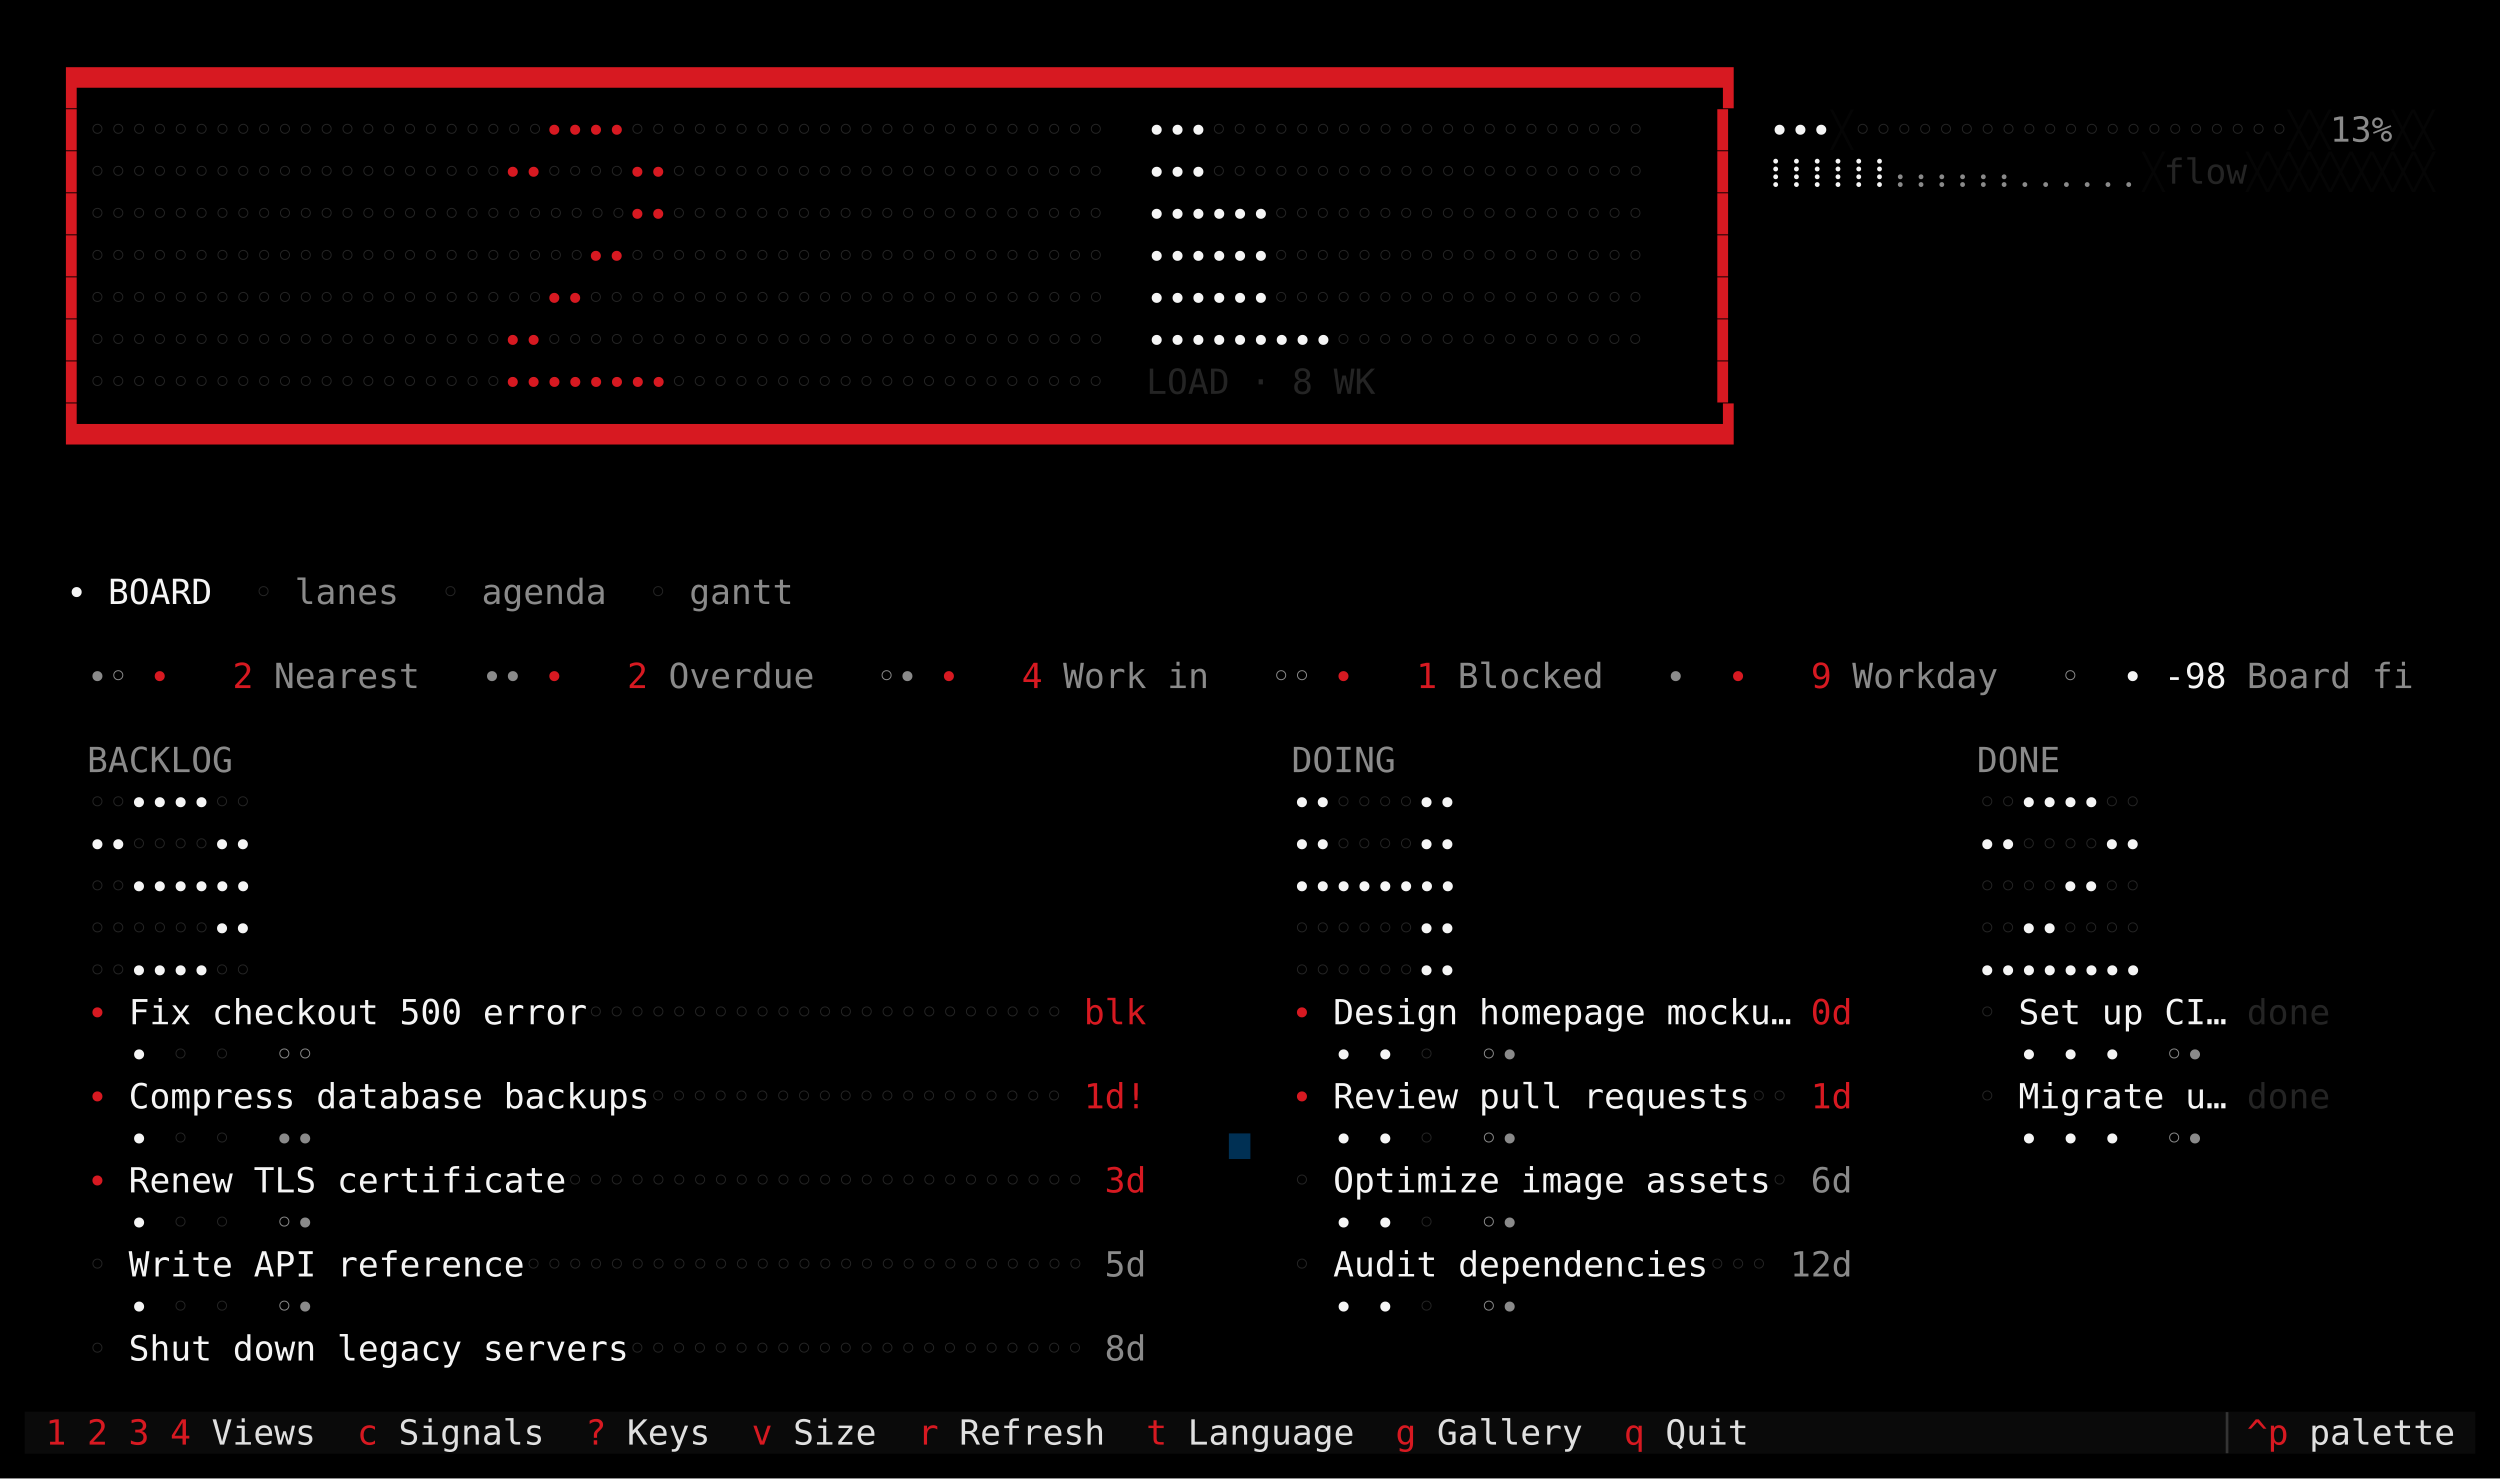
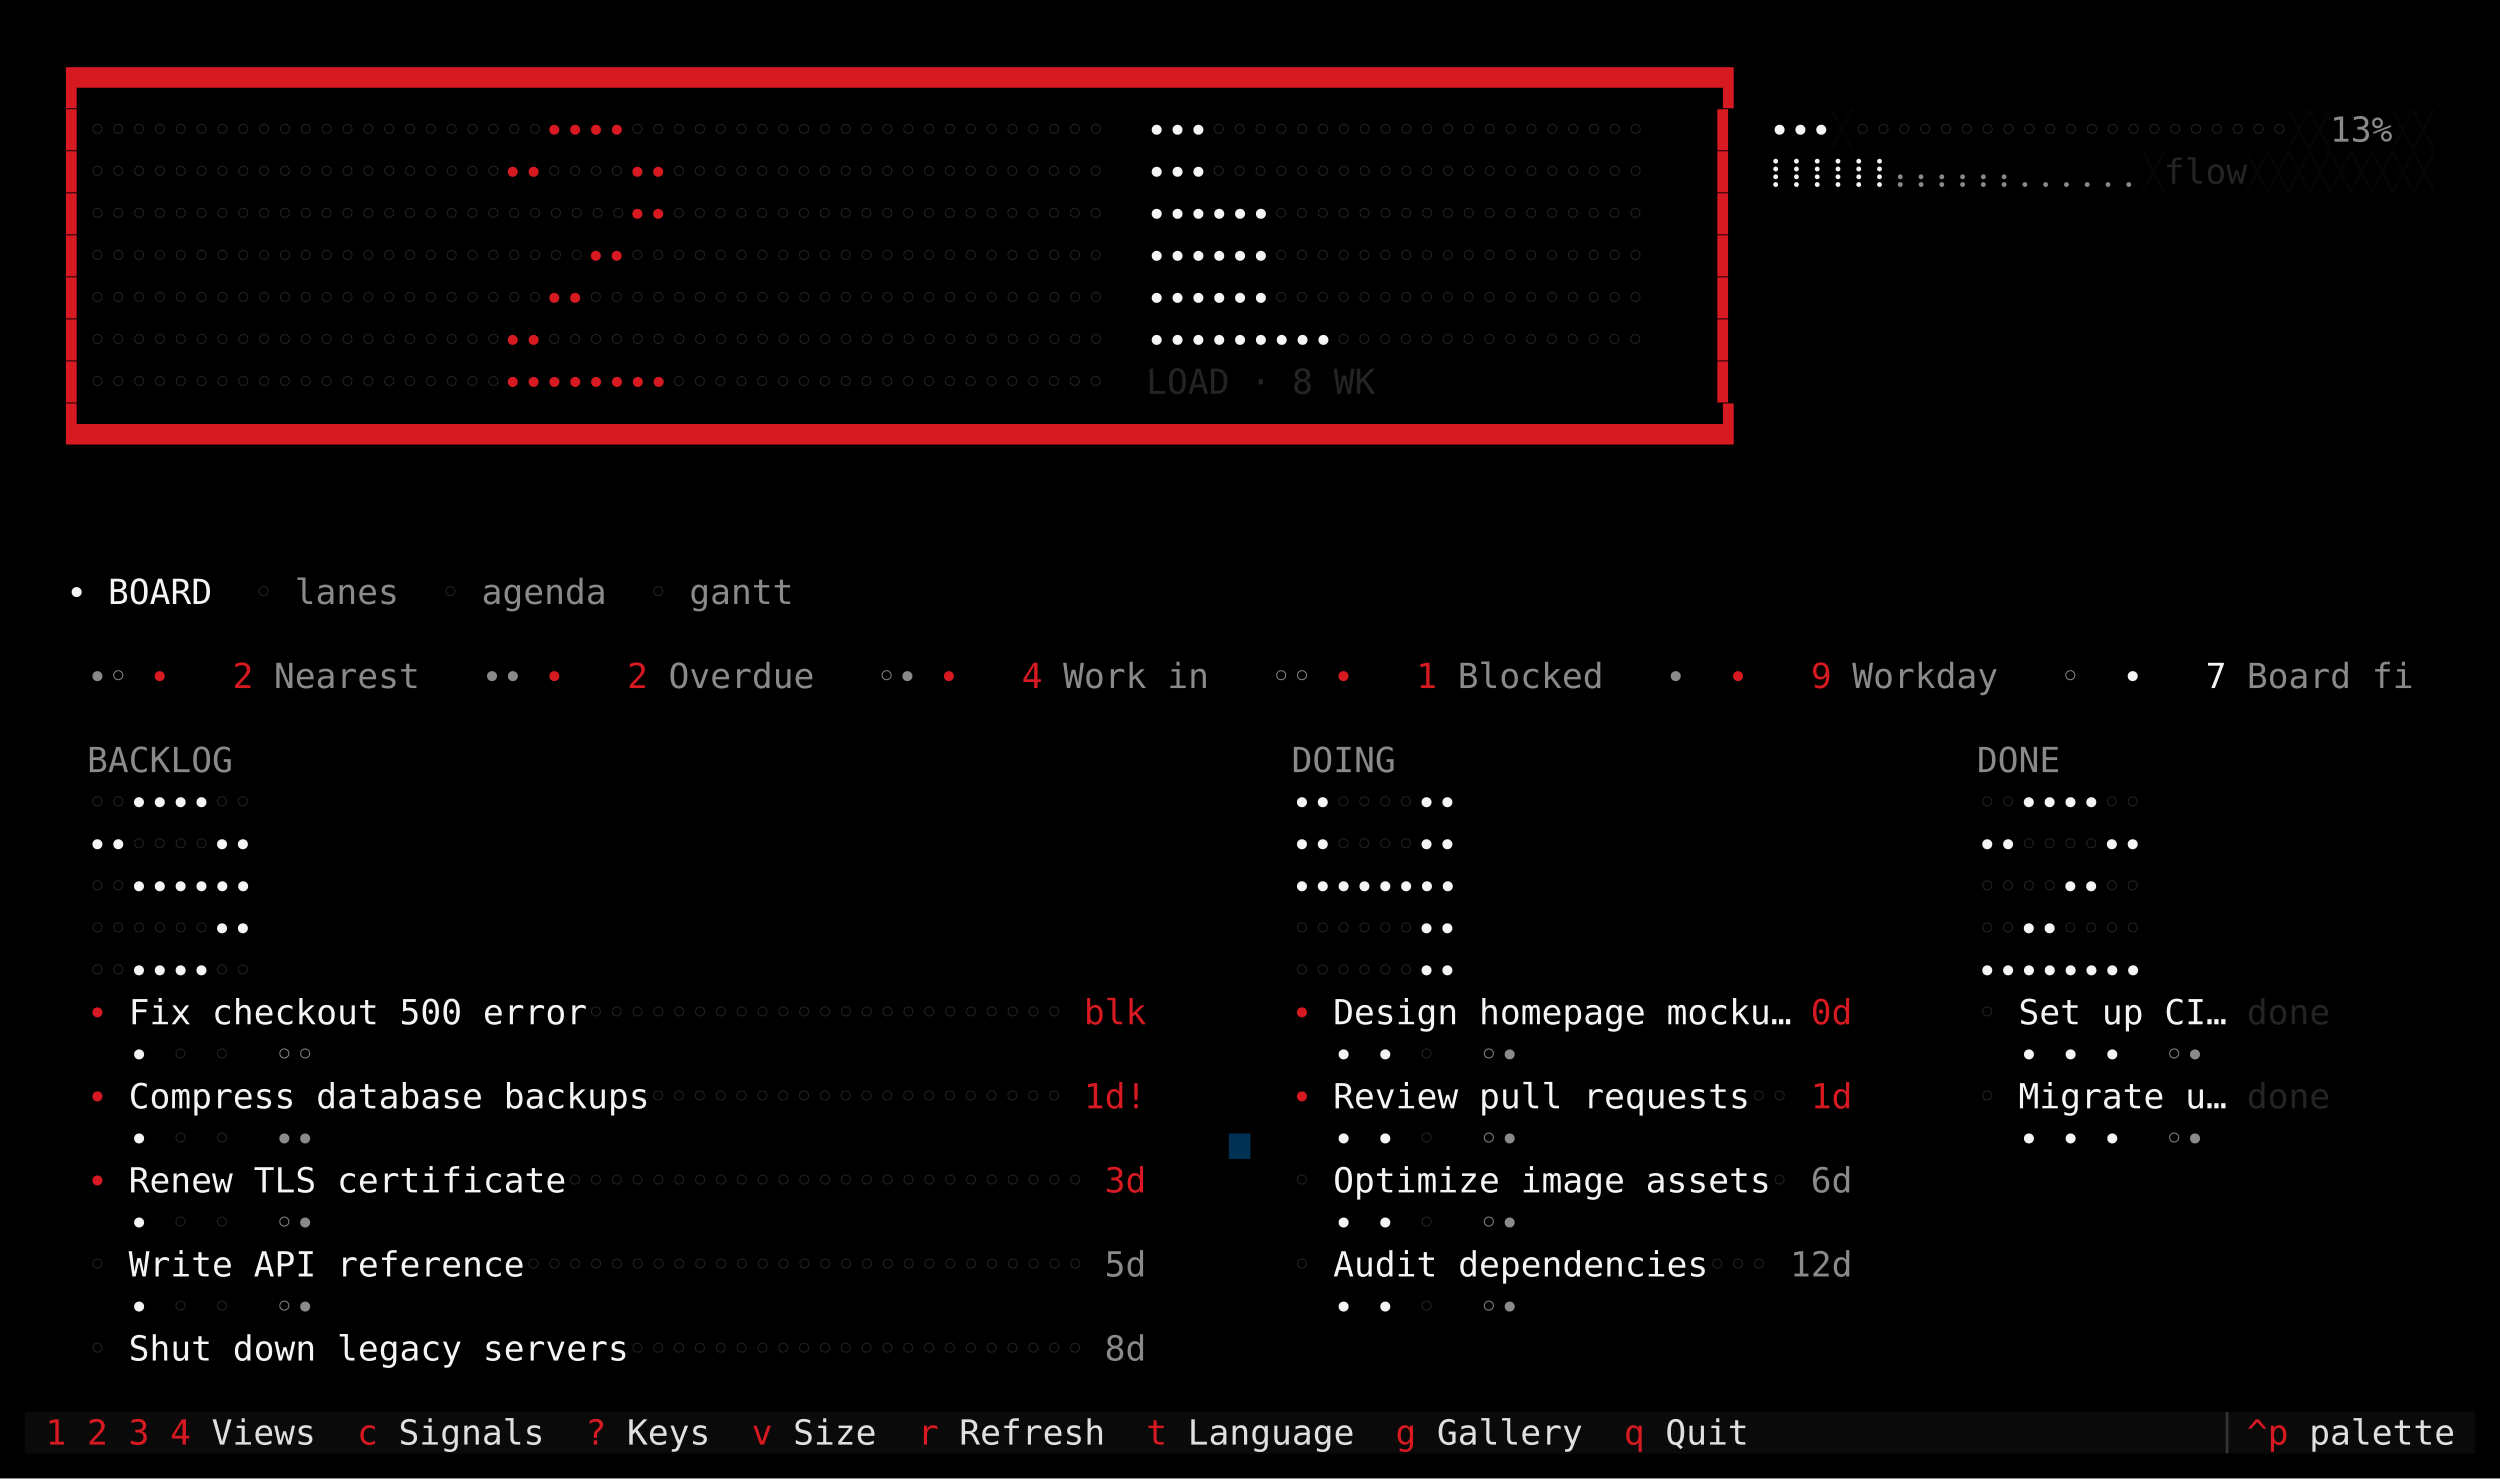
<svg xmlns="http://www.w3.org/2000/svg" viewBox="0 0 1011.2 598.0" role="img" aria-label="taskboard · naught · board">
  <rect width="1011.2" height="598.0" fill="#000000" />
  <g font-family="ui-monospace,SFMono-Regular,'DejaVu Sans Mono','Cascadia Mono',Menlo,Consolas,'Liberation Mono',monospace" font-size="14.0" xml:space="preserve" style="white-space:pre;font-variant-ligatures:none">
    <text x="26.8" y="40.3" fill="#d71921">▛▀▀▀▀▀▀▀▀▀▀▀▀▀▀▀▀▀▀▀▀▀▀▀▀▀▀▀▀▀▀▀▀▀▀▀▀▀▀▀▀▀▀▀▀▀▀▀▀▀▀▀▀▀▀▀▀▀▀▀▀▀▀▀▀▀▀▀▀▀▀▀▀▀▀▀▀▀▀▜</text>
    <text x="26.8" y="57.3" fill="#d71921">▌</text>
    <text x="35.2" y="57.3" fill="#242424">◦◦◦◦◦◦◦◦◦◦◦◦◦◦◦◦◦◦◦◦◦◦</text>
    <text x="220.0" y="57.3" fill="#d71921">∙∙∙∙</text>
    <text x="253.6" y="57.3" fill="#242424">◦◦◦◦◦◦◦◦◦◦◦◦◦◦◦◦◦◦◦◦◦◦◦</text>
    <text x="446.8" y="57.3" fill="#f5f5f5">  ∙∙∙</text>
    <text x="488.8" y="57.3" fill="#242424">◦◦◦◦◦◦◦◦◦◦◦◦◦◦◦◦◦◦◦◦◦</text>
    <text x="690.4" y="57.3" fill="#d71921">▐</text>
    <text x="715.6" y="57.3" fill="#f5f5f5">∙∙∙</text>
    <text x="740.8" y="57.3" fill="#050505">╳</text>
    <text x="749.2" y="57.3" fill="#242424">◦◦◦◦◦◦◦◦◦◦◦◦◦◦◦◦◦◦◦◦◦</text>
    <text x="925.6" y="57.3" fill="#050505">╳╳</text>
    <text x="942.4" y="57.3" fill="#8a8a8a">13%</text>
    <text x="967.6" y="57.3" fill="#050505">╳╳</text>
    <text x="26.8" y="74.3" fill="#d71921">▌</text>
    <text x="35.2" y="74.3" fill="#242424">◦◦◦◦◦◦◦◦◦◦◦◦◦◦◦◦◦◦◦◦</text>
    <text x="203.2" y="74.3" fill="#d71921">∙∙</text>
    <text x="220.0" y="74.3" fill="#242424">◦◦◦◦</text>
    <text x="253.6" y="74.3" fill="#d71921">∙∙</text>
    <text x="270.4" y="74.3" fill="#242424">◦◦◦◦◦◦◦◦◦◦◦◦◦◦◦◦◦◦◦◦◦</text>
    <text x="446.8" y="74.3" fill="#f5f5f5">  ∙∙∙</text>
    <text x="488.8" y="74.3" fill="#242424">◦◦◦◦◦◦◦◦◦◦◦◦◦◦◦◦◦◦◦◦◦</text>
    <text x="690.4" y="74.3" fill="#d71921">▐</text>
    <text x="715.6" y="74.3" fill="#f5f5f5">⡇⡇⡇⡇⡇⡇</text>
    <text x="766.0" y="74.3" fill="#8a8a8a">⡄⡄⡄⡄⡄⡄⡀⡀⡀⡀⡀⡀</text>
    <text x="866.8" y="74.3" fill="#050505">╳</text>
    <text x="875.2" y="74.3" fill="#242424">flow</text>
    <text x="908.8" y="74.3" fill="#050505">╳╳╳╳╳╳╳╳╳</text>
    <text x="26.8" y="91.3" fill="#d71921">▌</text>
    <text x="35.2" y="91.3" fill="#242424">◦◦◦◦◦◦◦◦◦◦◦◦◦◦◦◦◦◦◦◦◦◦◦◦◦◦</text>
    <text x="253.6" y="91.3" fill="#d71921">∙∙</text>
    <text x="270.4" y="91.3" fill="#242424">◦◦◦◦◦◦◦◦◦◦◦◦◦◦◦◦◦◦◦◦◦</text>
    <text x="446.8" y="91.3" fill="#f5f5f5">  ∙∙∙∙∙∙</text>
    <text x="514.0" y="91.3" fill="#242424">◦◦◦◦◦◦◦◦◦◦◦◦◦◦◦◦◦◦</text>
    <text x="690.4" y="91.3" fill="#d71921">▐</text>
    <text x="26.8" y="108.3" fill="#d71921">▌</text>
    <text x="35.2" y="108.3" fill="#242424">◦◦◦◦◦◦◦◦◦◦◦◦◦◦◦◦◦◦◦◦◦◦◦◦</text>
    <text x="236.8" y="108.3" fill="#d71921">∙∙</text>
    <text x="253.6" y="108.3" fill="#242424">◦◦◦◦◦◦◦◦◦◦◦◦◦◦◦◦◦◦◦◦◦◦◦</text>
    <text x="446.8" y="108.3" fill="#f5f5f5">  ∙∙∙∙∙∙</text>
    <text x="514.0" y="108.3" fill="#242424">◦◦◦◦◦◦◦◦◦◦◦◦◦◦◦◦◦◦</text>
    <text x="690.4" y="108.3" fill="#d71921">▐</text>
    <text x="26.8" y="125.3" fill="#d71921">▌</text>
    <text x="35.2" y="125.3" fill="#242424">◦◦◦◦◦◦◦◦◦◦◦◦◦◦◦◦◦◦◦◦◦◦</text>
    <text x="220.0" y="125.3" fill="#d71921">∙∙</text>
    <text x="236.8" y="125.3" fill="#242424">◦◦◦◦◦◦◦◦◦◦◦◦◦◦◦◦◦◦◦◦◦◦◦◦◦</text>
    <text x="446.8" y="125.3" fill="#f5f5f5">  ∙∙∙∙∙∙</text>
    <text x="514.0" y="125.3" fill="#242424">◦◦◦◦◦◦◦◦◦◦◦◦◦◦◦◦◦◦</text>
    <text x="690.4" y="125.3" fill="#d71921">▐</text>
    <text x="26.8" y="142.3" fill="#d71921">▌</text>
    <text x="35.2" y="142.3" fill="#242424">◦◦◦◦◦◦◦◦◦◦◦◦◦◦◦◦◦◦◦◦</text>
    <text x="203.2" y="142.3" fill="#d71921">∙∙</text>
    <text x="220.0" y="142.3" fill="#242424">◦◦◦◦◦◦◦◦◦◦◦◦◦◦◦◦◦◦◦◦◦◦◦◦◦◦◦</text>
    <text x="446.8" y="142.3" fill="#f5f5f5">  ∙∙∙∙∙∙∙∙∙</text>
    <text x="539.2" y="142.3" fill="#242424">◦◦◦◦◦◦◦◦◦◦◦◦◦◦◦</text>
    <text x="690.4" y="142.3" fill="#d71921">▐</text>
    <text x="26.8" y="159.3" fill="#d71921">▌</text>
    <text x="35.2" y="159.3" fill="#242424">◦◦◦◦◦◦◦◦◦◦◦◦◦◦◦◦◦◦◦◦</text>
    <text x="203.2" y="159.3" fill="#d71921">∙∙∙∙∙∙∙∙</text>
    <text x="270.4" y="159.3" fill="#242424">◦◦◦◦◦◦◦◦◦◦◦◦◦◦◦◦◦◦◦◦◦</text>
    <text x="463.6" y="159.3" fill="#242424">LOAD · 8 WK</text>
    <text x="690.4" y="159.3" fill="#d71921">▐</text>
    <text x="26.8" y="176.3" fill="#d71921">▙▄▄▄▄▄▄▄▄▄▄▄▄▄▄▄▄▄▄▄▄▄▄▄▄▄▄▄▄▄▄▄▄▄▄▄▄▄▄▄▄▄▄▄▄▄▄▄▄▄▄▄▄▄▄▄▄▄▄▄▄▄▄▄▄▄▄▄▄▄▄▄▄▄▄▄▄▄▄▟</text>
    <text x="26.8" y="244.3" fill="#f5f5f5">∙ BOARD  </text>
    <text x="102.4" y="244.3" fill="#242424">◦</text>
    <text x="119.2" y="244.3" fill="#8a8a8a">lanes</text>
    <text x="178.0" y="244.3" fill="#242424">◦</text>
    <text x="194.8" y="244.3" fill="#8a8a8a">agenda</text>
    <text x="262.0" y="244.3" fill="#242424">◦</text>
    <text x="278.8" y="244.3" fill="#8a8a8a">gantt</text>
    <text x="35.2" y="278.3" fill="#8a8a8a">∙◦</text>
    <text x="60.4" y="278.3" fill="#d71921">∙</text>
    <text x="77.2" y="278.3" fill="#d71921">  2</text>
    <text x="110.8" y="278.3" fill="#8a8a8a">Nearest </text>
    <text x="194.8" y="278.3" fill="#8a8a8a">∙∙</text>
    <text x="220.0" y="278.3" fill="#d71921">∙</text>
    <text x="236.8" y="278.3" fill="#d71921">  2</text>
    <text x="270.4" y="278.3" fill="#8a8a8a">Overdue </text>
    <text x="354.4" y="278.3" fill="#8a8a8a">◦∙</text>
    <text x="379.6" y="278.3" fill="#d71921">∙</text>
    <text x="396.4" y="278.3" fill="#d71921">  4</text>
    <text x="430.0" y="278.3" fill="#8a8a8a">Work in </text>
    <text x="514.0" y="278.3" fill="#8a8a8a">◦◦</text>
    <text x="539.2" y="278.3" fill="#d71921">∙</text>
    <text x="556.0" y="278.3" fill="#d71921">  1</text>
    <text x="589.6" y="278.3" fill="#8a8a8a">Blocked</text>
    <text x="673.6" y="278.3" fill="#8a8a8a">∙ </text>
    <text x="698.8" y="278.3" fill="#d71921">∙</text>
    <text x="715.6" y="278.3" fill="#d71921">  9</text>
    <text x="749.2" y="278.3" fill="#8a8a8a">Workday </text>
    <text x="833.2" y="278.3" fill="#8a8a8a">◦ </text>
-     <text x="850.0" y="278.3" fill="#f5f5f5"> ∙ -98 </text>
+     <text x="850.0" y="278.3" fill="#f5f5f5"> ∙   7 </text>
    <text x="908.8" y="278.3" fill="#8a8a8a">Board fi</text>
    <text x="35.2" y="312.3" fill="#8a8a8a">BACKLOG</text>
    <text x="522.4" y="312.3" fill="#8a8a8a">DOING</text>
    <text x="799.6" y="312.3" fill="#8a8a8a">DONE</text>
    <text x="35.2" y="329.3" fill="#242424">◦◦</text>
    <text x="52.0" y="329.3" fill="#f5f5f5">∙∙∙∙</text>
    <text x="85.6" y="329.3" fill="#242424">◦◦</text>
    <text x="522.4" y="329.3" fill="#f5f5f5">∙∙</text>
    <text x="539.2" y="329.3" fill="#242424">◦◦◦◦</text>
    <text x="572.8" y="329.3" fill="#f5f5f5">∙∙</text>
    <text x="799.6" y="329.3" fill="#242424">◦◦</text>
    <text x="816.4" y="329.3" fill="#f5f5f5">∙∙∙∙</text>
    <text x="850.0" y="329.3" fill="#242424">◦◦</text>
    <text x="35.2" y="346.3" fill="#f5f5f5">∙∙</text>
    <text x="52.0" y="346.3" fill="#242424">◦◦◦◦</text>
    <text x="85.6" y="346.3" fill="#f5f5f5">∙∙</text>
    <text x="522.4" y="346.3" fill="#f5f5f5">∙∙</text>
    <text x="539.2" y="346.3" fill="#242424">◦◦◦◦</text>
    <text x="572.8" y="346.3" fill="#f5f5f5">∙∙</text>
    <text x="799.6" y="346.3" fill="#f5f5f5">∙∙</text>
    <text x="816.4" y="346.3" fill="#242424">◦◦◦◦</text>
    <text x="850.0" y="346.3" fill="#f5f5f5">∙∙</text>
    <text x="35.2" y="363.3" fill="#242424">◦◦</text>
    <text x="52.0" y="363.3" fill="#f5f5f5">∙∙∙∙∙∙</text>
    <text x="522.4" y="363.3" fill="#f5f5f5">∙∙∙∙∙∙∙∙</text>
    <text x="799.6" y="363.3" fill="#242424">◦◦◦◦</text>
    <text x="833.2" y="363.3" fill="#f5f5f5">∙∙</text>
    <text x="850.0" y="363.3" fill="#242424">◦◦</text>
    <text x="35.2" y="380.3" fill="#242424">◦◦◦◦◦◦</text>
    <text x="85.6" y="380.3" fill="#f5f5f5">∙∙</text>
    <text x="522.4" y="380.3" fill="#242424">◦◦◦◦◦◦</text>
    <text x="572.8" y="380.3" fill="#f5f5f5">∙∙</text>
    <text x="799.6" y="380.3" fill="#242424">◦◦</text>
    <text x="816.4" y="380.3" fill="#f5f5f5">∙∙</text>
    <text x="833.2" y="380.3" fill="#242424">◦◦◦◦</text>
    <text x="35.2" y="397.3" fill="#242424">◦◦</text>
    <text x="52.0" y="397.3" fill="#f5f5f5">∙∙∙∙</text>
    <text x="85.6" y="397.3" fill="#242424">◦◦</text>
    <text x="522.4" y="397.3" fill="#242424">◦◦◦◦◦◦</text>
    <text x="572.8" y="397.3" fill="#f5f5f5">∙∙</text>
    <text x="799.6" y="397.3" fill="#f5f5f5">∙∙∙∙∙∙∙∙</text>
    <text x="35.2" y="414.3" fill="#d71921">∙</text>
    <text x="43.6" y="414.3" fill="#f5f5f5"> Fix checkout 500 error</text>
    <text x="236.8" y="414.3" fill="#242424">◦◦◦◦◦◦◦◦◦◦◦◦◦◦◦◦◦◦◦◦◦◦◦</text>
    <text x="438.4" y="414.3" fill="#d71921">blk</text>
    <text x="522.4" y="414.3" fill="#d71921">∙</text>
    <text x="530.8" y="414.3" fill="#f5f5f5"> Design homepage mocku… </text>
    <text x="732.4" y="414.3" fill="#d71921">0d</text>
    <text x="799.6" y="414.3" fill="#242424">◦</text>
    <text x="808.0" y="414.3" fill="#f5f5f5"> Set up CI… </text>
    <text x="908.8" y="414.3" fill="#242424">done</text>
    <text x="35.2" y="431.3" fill="#f5f5f5">  ∙ </text>
    <text x="68.8" y="431.3" fill="#242424">◦</text>
    <text x="85.6" y="431.3" fill="#242424">◦</text>
    <text x="110.8" y="431.3" fill="#8a8a8a">◦◦</text>
    <text x="522.4" y="431.3" fill="#f5f5f5">  ∙ ∙ </text>
    <text x="572.8" y="431.3" fill="#242424">◦</text>
    <text x="598.0" y="431.3" fill="#8a8a8a">◦∙</text>
    <text x="799.6" y="431.3" fill="#f5f5f5">  ∙ ∙ ∙  </text>
    <text x="875.2" y="431.3" fill="#8a8a8a">◦∙</text>
    <text x="35.2" y="448.3" fill="#d71921">∙</text>
    <text x="43.6" y="448.3" fill="#f5f5f5"> Compress database backups</text>
    <text x="262.0" y="448.3" fill="#242424">◦◦◦◦◦◦◦◦◦◦◦◦◦◦◦◦◦◦◦◦</text>
    <text x="438.4" y="448.3" fill="#d71921">1d!</text>
    <text x="522.4" y="448.3" fill="#d71921">∙</text>
    <text x="530.8" y="448.3" fill="#f5f5f5"> Review pull requests</text>
    <text x="707.2" y="448.3" fill="#242424">◦◦</text>
    <text x="732.4" y="448.3" fill="#d71921">1d</text>
    <text x="799.6" y="448.3" fill="#242424">◦</text>
    <text x="808.0" y="448.3" fill="#f5f5f5"> Migrate u… </text>
    <text x="908.8" y="448.3" fill="#242424">done</text>
    <text x="35.2" y="465.3" fill="#f5f5f5">  ∙ </text>
    <text x="68.8" y="465.3" fill="#242424">◦</text>
    <text x="85.6" y="465.3" fill="#242424">◦</text>
    <text x="110.8" y="465.3" fill="#8a8a8a">∙∙</text>
    <text x="497.2" y="465.3" fill="#003054">▅</text>
    <text x="522.4" y="465.3" fill="#f5f5f5">  ∙ ∙ </text>
    <text x="572.8" y="465.3" fill="#242424">◦</text>
    <text x="598.0" y="465.3" fill="#8a8a8a">◦∙</text>
    <text x="799.6" y="465.3" fill="#f5f5f5">  ∙ ∙ ∙  </text>
    <text x="875.2" y="465.3" fill="#8a8a8a">◦∙</text>
    <text x="35.2" y="482.3" fill="#d71921">∙</text>
    <text x="43.6" y="482.3" fill="#f5f5f5"> Renew TLS certificate</text>
    <text x="228.4" y="482.3" fill="#242424">◦◦◦◦◦◦◦◦◦◦◦◦◦◦◦◦◦◦◦◦◦◦◦◦◦</text>
    <text x="446.8" y="482.3" fill="#d71921">3d</text>
    <text x="522.4" y="482.3" fill="#242424">◦</text>
    <text x="530.8" y="482.3" fill="#f5f5f5"> Optimize image assets</text>
    <text x="715.6" y="482.3" fill="#242424">◦</text>
    <text x="732.4" y="482.3" fill="#8a8a8a">6d</text>
    <text x="35.2" y="499.3" fill="#f5f5f5">  ∙ </text>
    <text x="68.8" y="499.3" fill="#242424">◦</text>
    <text x="85.6" y="499.3" fill="#242424">◦</text>
    <text x="110.8" y="499.3" fill="#8a8a8a">◦∙</text>
    <text x="522.4" y="499.3" fill="#f5f5f5">  ∙ ∙ </text>
    <text x="572.8" y="499.3" fill="#242424">◦</text>
    <text x="598.0" y="499.3" fill="#8a8a8a">◦∙</text>
    <text x="35.2" y="516.3" fill="#242424">◦</text>
    <text x="43.6" y="516.3" fill="#f5f5f5"> Write API reference</text>
    <text x="211.6" y="516.3" fill="#242424">◦◦◦◦◦◦◦◦◦◦◦◦◦◦◦◦◦◦◦◦◦◦◦◦◦◦◦</text>
    <text x="446.8" y="516.3" fill="#8a8a8a">5d</text>
    <text x="522.4" y="516.3" fill="#242424">◦</text>
    <text x="530.8" y="516.3" fill="#f5f5f5"> Audit dependencies</text>
    <text x="690.4" y="516.3" fill="#242424">◦◦◦</text>
    <text x="724.0" y="516.3" fill="#8a8a8a">12d</text>
    <text x="35.2" y="533.3" fill="#f5f5f5">  ∙ </text>
    <text x="68.8" y="533.3" fill="#242424">◦</text>
    <text x="85.6" y="533.3" fill="#242424">◦</text>
    <text x="110.8" y="533.3" fill="#8a8a8a">◦∙</text>
    <text x="522.4" y="533.3" fill="#f5f5f5">  ∙ ∙ </text>
    <text x="572.8" y="533.3" fill="#242424">◦</text>
    <text x="598.0" y="533.3" fill="#8a8a8a">◦∙</text>
    <text x="35.2" y="550.3" fill="#242424">◦</text>
    <text x="43.6" y="550.3" fill="#f5f5f5"> Shut down legacy servers</text>
    <text x="253.6" y="550.3" fill="#242424">◦◦◦◦◦◦◦◦◦◦◦◦◦◦◦◦◦◦◦◦◦◦</text>
    <text x="446.8" y="550.3" fill="#8a8a8a">8d</text>
    <rect x="10.0" y="571.0" width="991.2" height="17.0" fill="#0a0a0a" />
    <text x="18.4" y="584.3" fill="#d71921">1</text>
    <text x="35.2" y="584.3" fill="#d71921">2</text>
    <text x="52.0" y="584.3" fill="#d71921">3</text>
    <text x="68.8" y="584.3" fill="#d71921">4</text>
    <text x="85.6" y="584.3" fill="#e0e0e0">Views</text>
    <text x="136.0" y="584.3" fill="#d71921"> c </text>
    <text x="161.2" y="584.3" fill="#e0e0e0">Signals </text>
    <text x="228.4" y="584.3" fill="#d71921"> ? </text>
    <text x="253.6" y="584.3" fill="#e0e0e0">Keys </text>
    <text x="295.6" y="584.3" fill="#d71921"> v </text>
    <text x="320.8" y="584.3" fill="#e0e0e0">Size </text>
    <text x="362.8" y="584.3" fill="#d71921"> r </text>
    <text x="388.0" y="584.3" fill="#e0e0e0">Refresh </text>
    <text x="455.2" y="584.3" fill="#d71921"> t </text>
    <text x="480.4" y="584.3" fill="#e0e0e0">Language </text>
    <text x="556.0" y="584.3" fill="#d71921"> g </text>
    <text x="581.2" y="584.3" fill="#e0e0e0">Gallery </text>
    <text x="648.4" y="584.3" fill="#d71921"> q </text>
    <text x="673.6" y="584.3" fill="#e0e0e0">Quit </text>
    <text x="900.4" y="584.3" fill="#343434">▏</text>
    <text x="908.8" y="584.3" fill="#d71921">^p</text>
    <text x="925.6" y="584.3" fill="#e0e0e0"> palette</text>
  </g>
</svg>
